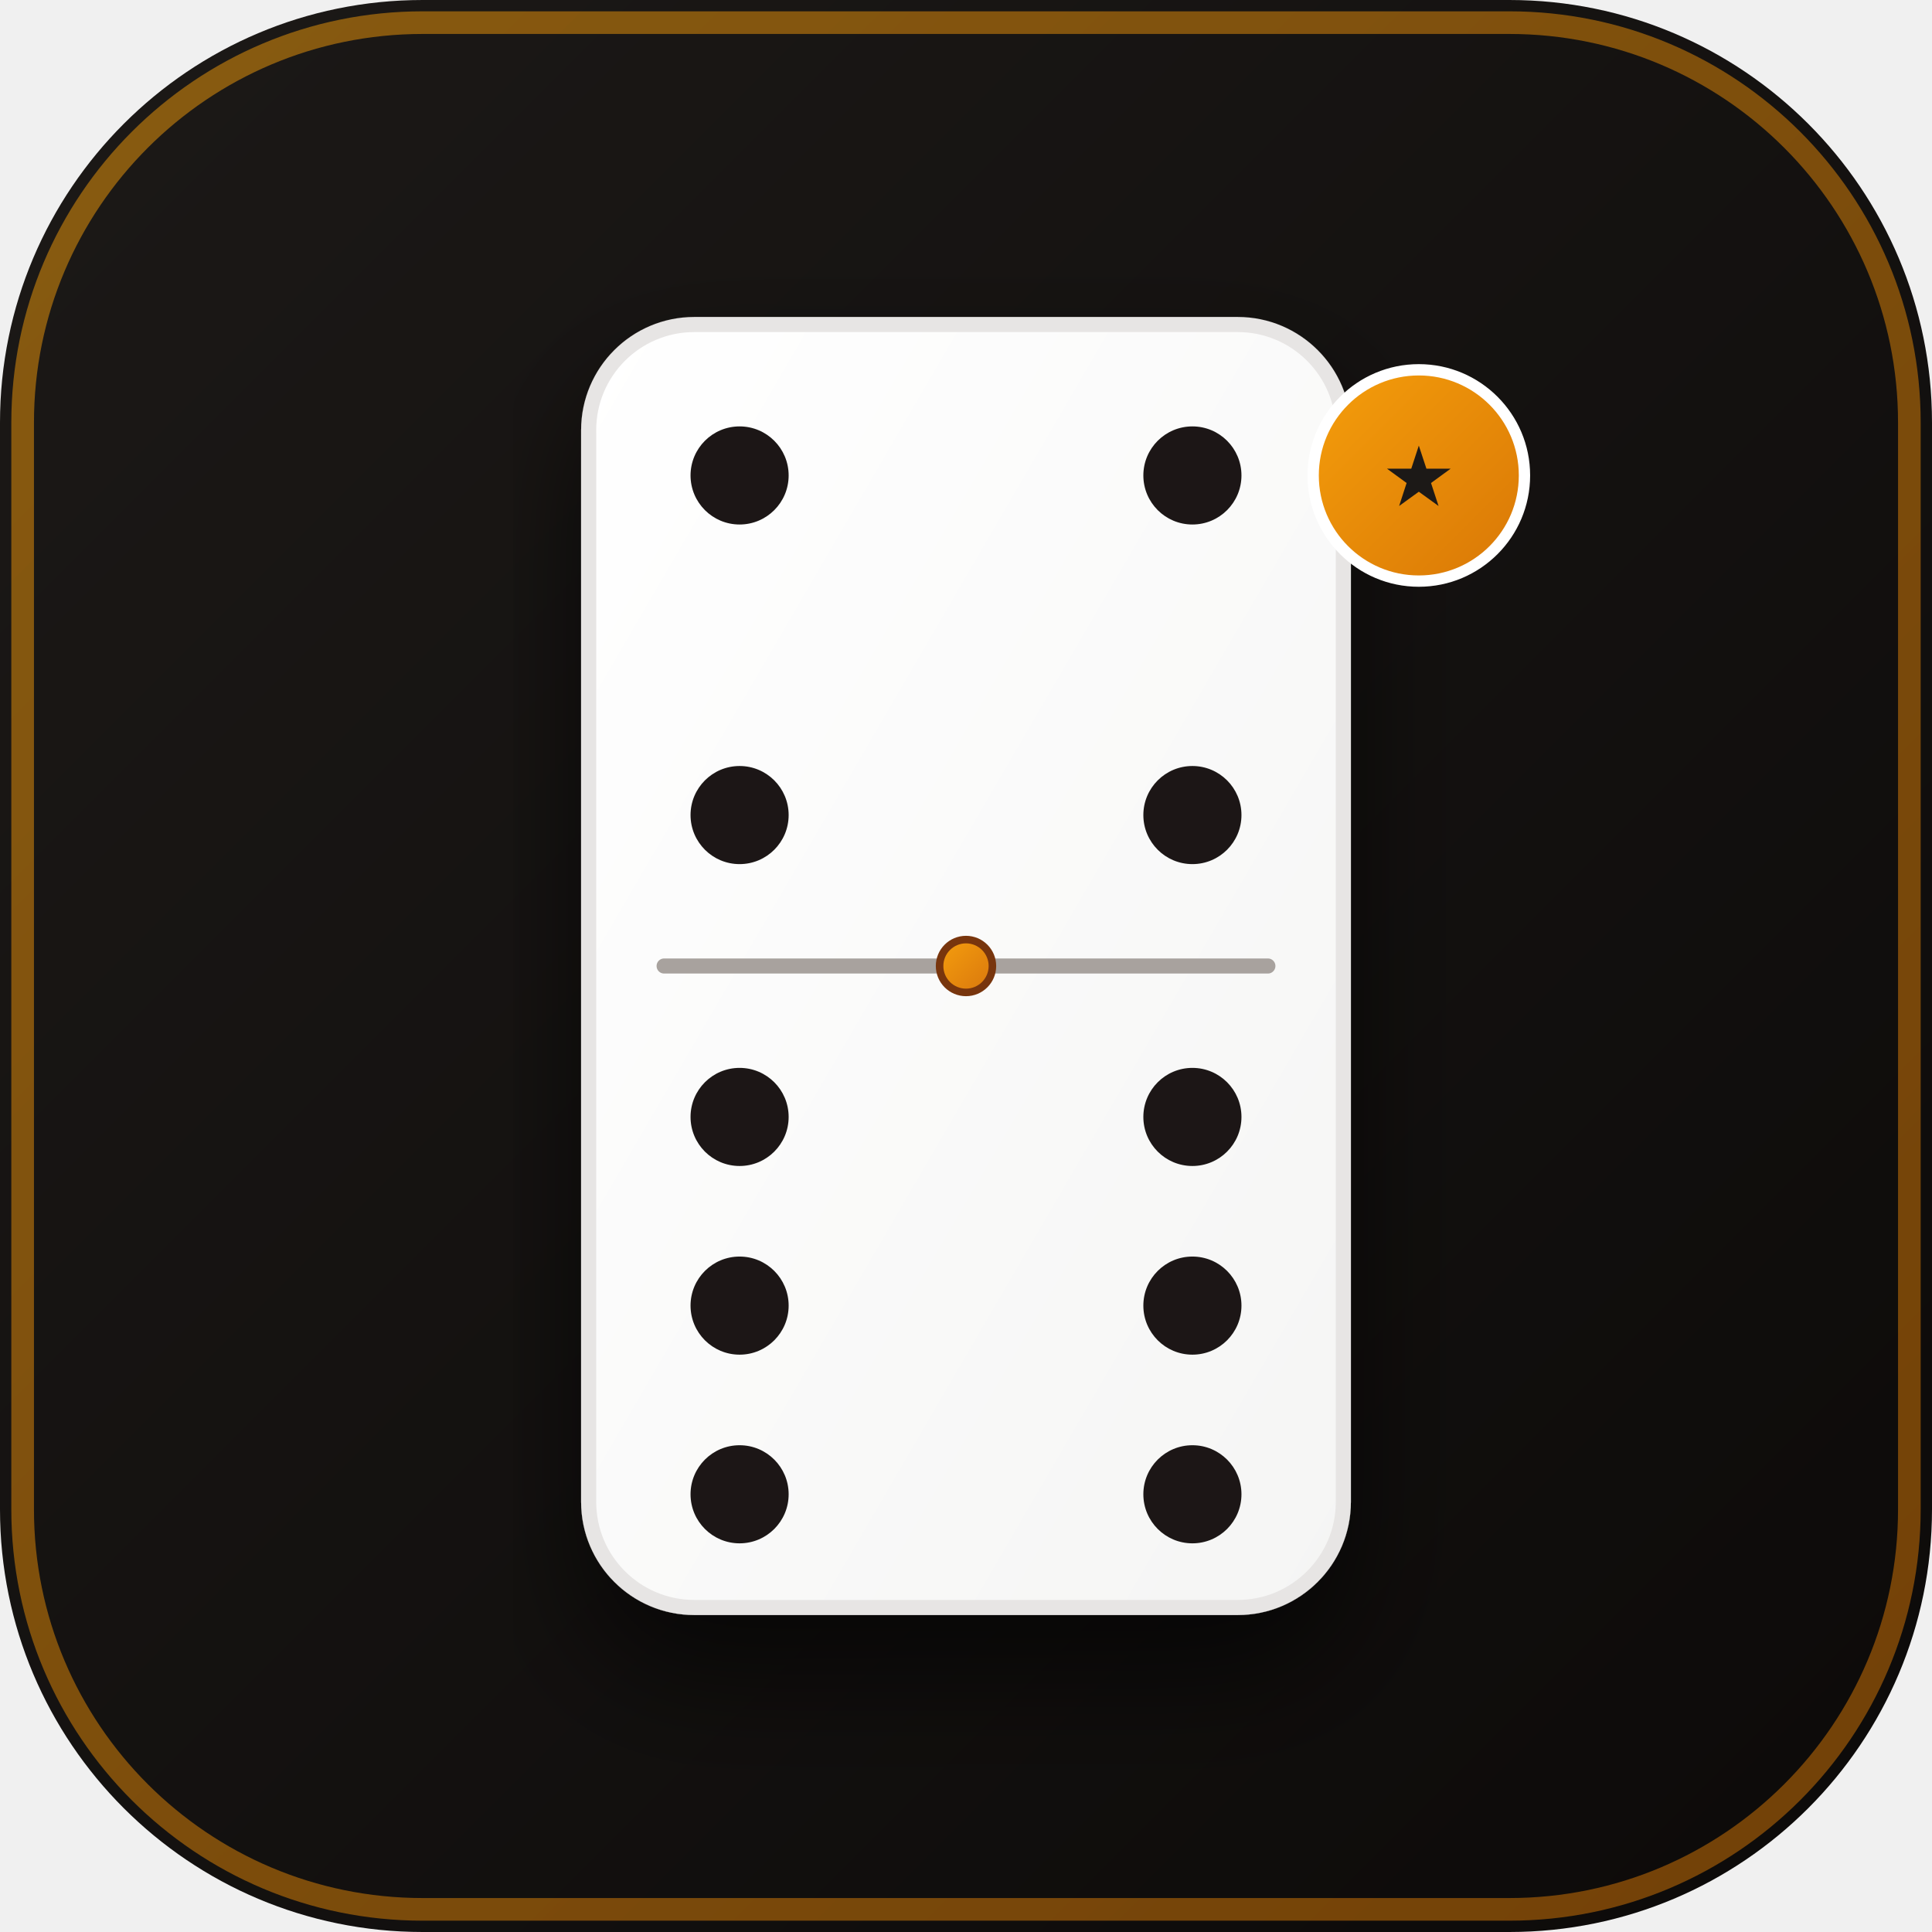
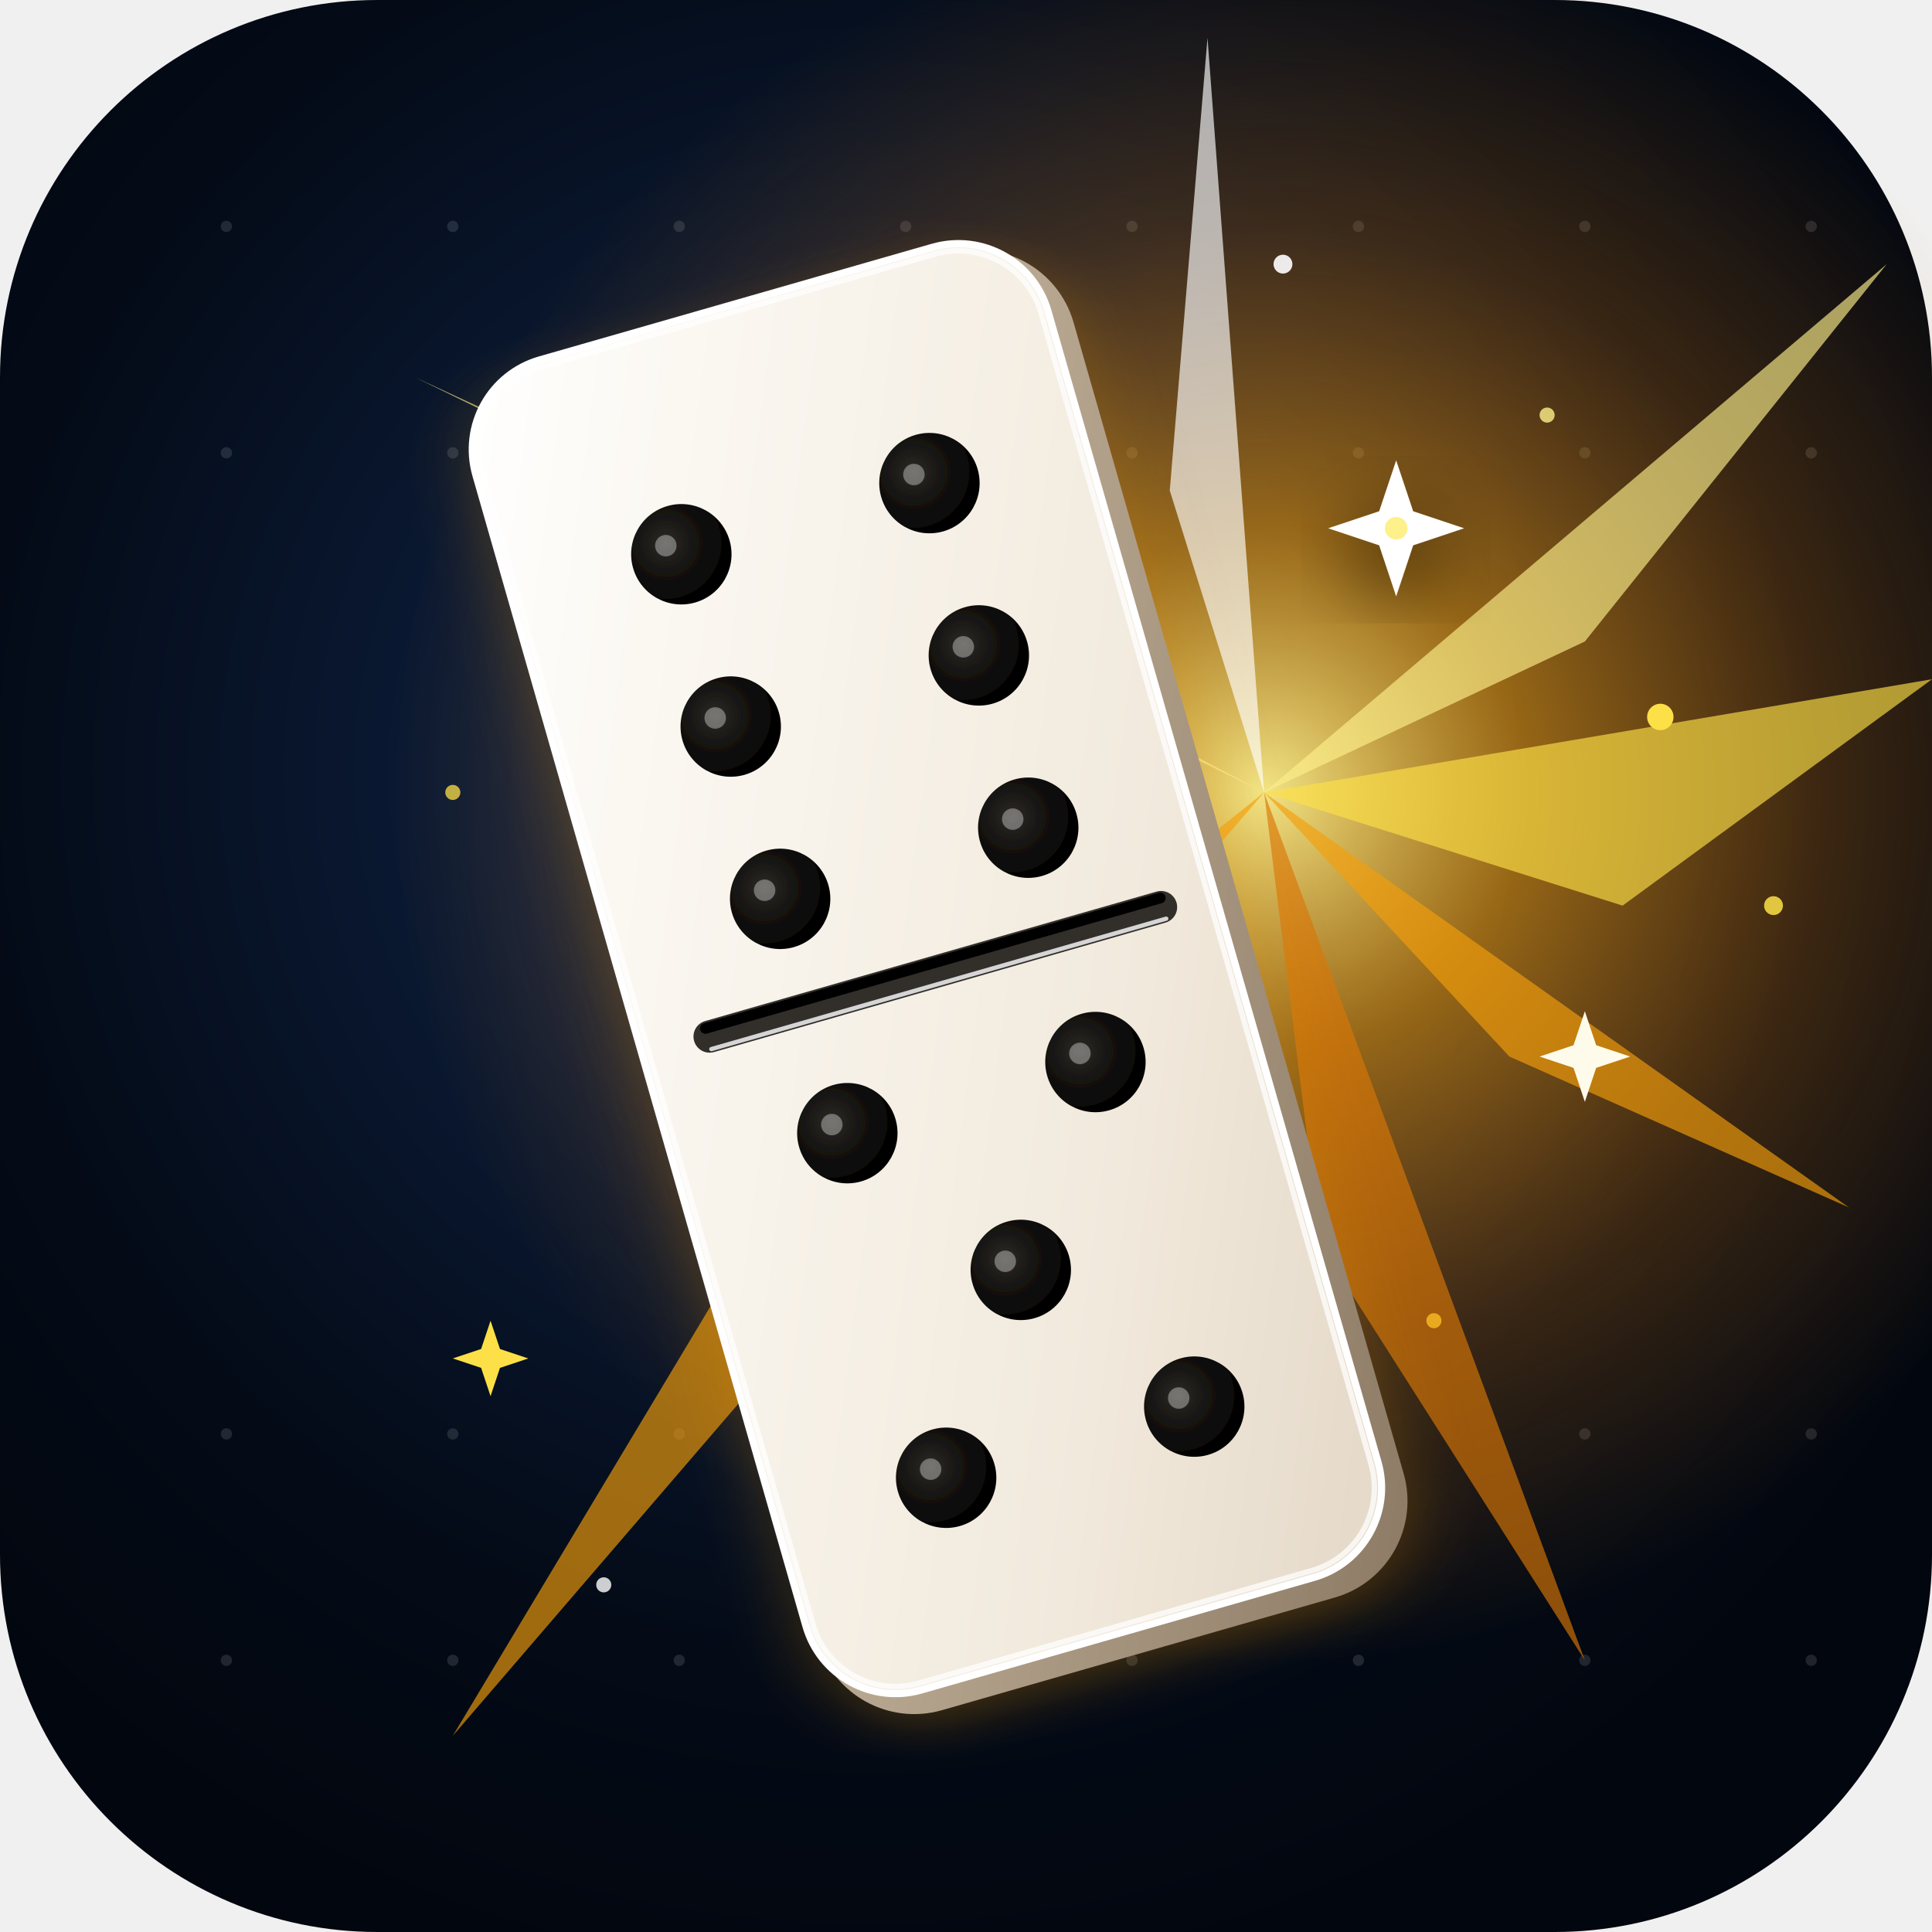
<svg xmlns="http://www.w3.org/2000/svg" viewBox="0 0 512 512" width="512" height="512">
  <defs>
-     <linearGradient id="bgGrad" x1="0%" y1="0%" x2="100%" y2="100%">
-       <stop offset="0%" stop-color="#1c1917" />
-       <stop offset="100%" stop-color="#0c0a09" />
+     <radialGradient id="iconBgGlow" cx="45%" cy="40%" r="65%">
+       <stop offset="0%" stop-color="#122b54" />
+       <stop offset="35%" stop-color="#0a1933" />
+       <stop offset="70%" stop-color="#040b17" />
+       <stop offset="100%" stop-color="#02060e" />
+     </radialGradient>
+     <radialGradient id="iconGoldBurst" cx="50%" cy="50%" r="50%">
+       <stop offset="0%" stop-color="#fef08a" stop-opacity="0.95" />
+       <stop offset="30%" stop-color="#f59e0b" stop-opacity="0.6" />
+       <stop offset="65%" stop-color="#d97706" stop-opacity="0.25" />
+       <stop offset="100%" stop-color="#d97706" stop-opacity="0" />
+     </radialGradient>
+     <linearGradient id="iconTileFace" x1="0%" y1="0%" x2="100%" y2="100%">
+       <stop offset="0%" stop-color="#ffffff" />
+       <stop offset="20%" stop-color="#fbf8f2" />
+       <stop offset="70%" stop-color="#f1e9dc" />
+       <stop offset="100%" stop-color="#e4d8c7" />
    </linearGradient>
-     <linearGradient id="tileGrad" x1="0%" y1="0%" x2="100%" y2="100%">
-       <stop offset="0%" stop-color="#ffffff" />
-       <stop offset="100%" stop-color="#f5f5f4" />
+     <linearGradient id="iconTileSide" x1="0%" y1="0%" x2="100%" y2="100%">
+       <stop offset="0%" stop-color="#d6c7b2" />
+       <stop offset="50%" stop-color="#b8a790" />
+       <stop offset="100%" stop-color="#8c7a65" />
    </linearGradient>
-     <linearGradient id="amberGrad" x1="0%" y1="0%" x2="100%" y2="100%">
-       <stop offset="0%" stop-color="#f59e0b" />
-       <stop offset="100%" stop-color="#d97706" />
+     <filter id="iconTileShadow" x="-30%" y="-30%" width="160%" height="160%">
+       <feDropShadow dx="-10" dy="18" stdDeviation="16" flood-color="#000000" flood-opacity="0.9" />
+       <feDropShadow dx="0" dy="4" stdDeviation="8" flood-color="#f59e0b" flood-opacity="0.25" />
+     </filter>
+     <radialGradient id="iconPipGrad" cx="38%" cy="35%" r="65%">
+       <stop offset="0%" stop-color="#2d2a26" />
+       <stop offset="50%" stop-color="#141210" />
+       <stop offset="90%" stop-color="#050505" />
+       <stop offset="100%" stop-color="#000000" />
+     </radialGradient>
+     <linearGradient id="iconGoldTextGrad" x1="0%" y1="0%" x2="0%" y2="100%">
+       <stop offset="0%" stop-color="#fffbeb" />
+       <stop offset="15%" stop-color="#fde047" />
+       <stop offset="50%" stop-color="#f59e0b" />
+       <stop offset="85%" stop-color="#d97706" />
+       <stop offset="100%" stop-color="#b45309" />
    </linearGradient>
-     <filter id="tileShadow" x="-10%" y="-10%" width="130%" height="130%">
-       <feDropShadow dx="0" dy="16" stdDeviation="16" flood-color="#000000" flood-opacity="0.6" />
+     <linearGradient id="iconGoldTextSide" x1="0%" y1="0%" x2="0%" y2="100%">
+       <stop offset="0%" stop-color="#b45309" />
+       <stop offset="50%" stop-color="#78350f" />
+       <stop offset="100%" stop-color="#451a03" />
+     </linearGradient>
+     <linearGradient id="iconCyanGrad" x1="0%" y1="0%" x2="100%" y2="0%">
+       <stop offset="0%" stop-color="#38bdf8" />
+       <stop offset="50%" stop-color="#00d2ff" />
+       <stop offset="100%" stop-color="#38bdf8" />
+     </linearGradient>
+     <filter id="iconCyanGlow" x="-20%" y="-20%" width="140%" height="140%">
+       <feDropShadow dx="0" dy="0" stdDeviation="4" flood-color="#00d2ff" flood-opacity="0.75" />
+     </filter>
+     <filter id="iconGoldGlow" x="-20%" y="-20%" width="140%" height="140%">
+       <feDropShadow dx="0" dy="2" stdDeviation="4" flood-color="#f59e0b" flood-opacity="0.45" />
+       <feDropShadow dx="0" dy="6" stdDeviation="10" flood-color="#000000" flood-opacity="0.65" />
    </filter>
  </defs>
-   <rect width="512" height="512" rx="112" fill="url(#bgGrad)" />
-   <rect x="6" y="6" width="500" height="500" rx="106" fill="none" stroke="url(#amberGrad)" stroke-width="6" stroke-opacity="0.5" />
-   <g filter="url(#tileShadow)">
-     <rect x="156" y="86" width="200" height="340" rx="28" fill="url(#tileGrad)" stroke="#e7e5e4" stroke-width="4" />
-     <line x1="176" y1="256" x2="336" y2="256" stroke="#a8a29e" stroke-width="4" stroke-linecap="round" />
-     <circle cx="256" cy="256" r="7" fill="url(#amberGrad)" stroke="#78350f" stroke-width="2" />
-     <circle cx="196" cy="126" r="13" fill="#1c1917" />
-     <circle cx="316" cy="126" r="13" fill="#1c1917" />
-     <circle cx="196" cy="216" r="13" fill="#1c1917" />
-     <circle cx="316" cy="216" r="13" fill="#1c1917" />
-     <circle cx="196" cy="296" r="13" fill="#1c1917" />
-     <circle cx="316" cy="296" r="13" fill="#1c1917" />
-     <circle cx="196" cy="346" r="13" fill="#1c1917" />
-     <circle cx="316" cy="346" r="13" fill="#1c1917" />
-     <circle cx="196" cy="396" r="13" fill="#1c1917" />
-     <circle cx="316" cy="396" r="13" fill="#1c1917" />
+   <rect width="512" height="512" rx="100" fill="url(#iconBgGlow)" />
+   <g opacity="0.12">
+     <circle cx="60" cy="60" r="1.5" fill="#ffffff" />
+     <circle cx="120" cy="60" r="1.5" fill="#ffffff" />
+     <circle cx="180" cy="60" r="1.5" fill="#ffffff" />
+     <circle cx="240" cy="60" r="1.5" fill="#ffffff" />
+     <circle cx="300" cy="60" r="1.5" fill="#ffffff" />
+     <circle cx="360" cy="60" r="1.5" fill="#ffffff" />
+     <circle cx="420" cy="60" r="1.5" fill="#ffffff" />
+     <circle cx="480" cy="60" r="1.5" fill="#ffffff" />
+     <circle cx="60" cy="120" r="1.5" fill="#ffffff" />
+     <circle cx="120" cy="120" r="1.5" fill="#ffffff" />
+     <circle cx="180" cy="120" r="1.5" fill="#ffffff" />
+     <circle cx="240" cy="120" r="1.5" fill="#ffffff" />
+     <circle cx="300" cy="120" r="1.5" fill="#ffffff" />
+     <circle cx="360" cy="120" r="1.5" fill="#ffffff" />
+     <circle cx="420" cy="120" r="1.5" fill="#ffffff" />
+     <circle cx="480" cy="120" r="1.5" fill="#ffffff" />
+     <circle cx="60" cy="380" r="1.5" fill="#ffffff" />
+     <circle cx="120" cy="380" r="1.5" fill="#ffffff" />
+     <circle cx="180" cy="380" r="1.5" fill="#ffffff" />
+     <circle cx="240" cy="380" r="1.5" fill="#ffffff" />
+     <circle cx="300" cy="380" r="1.5" fill="#ffffff" />
+     <circle cx="360" cy="380" r="1.5" fill="#ffffff" />
+     <circle cx="420" cy="380" r="1.5" fill="#ffffff" />
+     <circle cx="480" cy="380" r="1.5" fill="#ffffff" />
+     <circle cx="60" cy="440" r="1.5" fill="#ffffff" />
+     <circle cx="120" cy="440" r="1.5" fill="#ffffff" />
+     <circle cx="180" cy="440" r="1.5" fill="#ffffff" />
+     <circle cx="240" cy="440" r="1.5" fill="#ffffff" />
+     <circle cx="300" cy="440" r="1.5" fill="#ffffff" />
+     <circle cx="360" cy="440" r="1.5" fill="#ffffff" />
+     <circle cx="420" cy="440" r="1.5" fill="#ffffff" />
+     <circle cx="480" cy="440" r="1.5" fill="#ffffff" />
  </g>
-   <circle cx="376" cy="126" r="28" fill="url(#amberGrad)" stroke="#ffffff" stroke-width="3" />
-   <text x="376" y="134" font-family="system-ui, sans-serif" font-weight="900" font-size="22" fill="#1c1917" text-anchor="middle">★</text>
+   <circle cx="335" cy="210" r="230" fill="url(#iconGoldBurst)" />
+   <circle cx="335" cy="210" r="120" fill="url(#iconCenterGlow)" />
+   <g opacity="0.65">
+     <polygon points="335,210 500,70 420,170" fill="#fef08a" />
+     <polygon points="335,210 512,180 430,240" fill="#fde047" />
+     <polygon points="335,210 490,320 400,280" fill="#f59e0b" />
+     <polygon points="335,210 420,440 350,330" fill="#d97706" />
+     <polygon points="335,210 120,460 210,310" fill="#f59e0b" />
+     <polygon points="335,210 110,100 240,160" fill="#fef08a" />
+     <polygon points="335,210 320,10 310,130" fill="#ffffff" />
+   </g>
+   <g>
+     <g transform="translate(370, 140)">
+       <polygon points="0,-18 4.5,-4.5 18,0 4.5,4.5 0,18 -4.5,4.5 -18,0 -4.5,-4.5" fill="#ffffff" filter="url(#iconGoldGlow)" />
+       <circle cx="0" cy="0" r="3" fill="#fef08a" />
+     </g>
+     <g transform="translate(420, 280)">
+       <polygon points="0,-12 3,-3 12,0 3,3 0,12 -3,3 -12,0 -3,-3" fill="#fffbeb" />
+     </g>
+     <g transform="translate(440, 190)">
+       <circle cx="0" cy="0" r="3.5" fill="#fde047" />
+     </g>
+     <g transform="translate(130, 360)">
+       <polygon points="0,-10 2.5,-2.5 10,0 2.5,2.5 0,10 -2.5,2.5 -10,0 -2.5,-2.5" fill="#fde047" />
+     </g>
+     <circle cx="340" cy="70" r="2.5" fill="#ffffff" opacity="0.9" />
+     <circle cx="410" cy="110" r="2" fill="#fef08a" opacity="0.8" />
+     <circle cx="470" cy="240" r="2.5" fill="#fde047" opacity="0.85" />
+     <circle cx="380" cy="350" r="2" fill="#fbbf24" opacity="0.8" />
+     <circle cx="120" cy="210" r="2" fill="#fde047" opacity="0.75" />
+     <circle cx="160" cy="420" r="2" fill="#ffffff" opacity="0.8" />
+   </g>
+   <g transform="translate(248, 258) rotate(-16) scale(0.95)" filter="url(#iconTileShadow)">
+     <rect x="-83" y="-192" width="170" height="390" rx="28" fill="url(#iconTileSide)" />
+     <rect x="-85" y="-195" width="166" height="386" rx="26" fill="url(#iconTileFace)" stroke="#ffffff" stroke-width="2" />
+     <rect x="-83" y="-193" width="162" height="382" rx="24" fill="none" stroke="#ffffff" stroke-width="1.5" stroke-opacity="0.75" />
+     <rect x="-70" y="-5" width="140" height="9" rx="4.5" fill="#1c1917" opacity="0.9" />
+     <line x1="-66" y1="-3" x2="66" y2="-3" stroke="#000000" stroke-width="3" stroke-linecap="round" />
+     <line x1="-66" y1="3" x2="66" y2="3" stroke="#ffffff" stroke-width="1.2" stroke-opacity="0.8" stroke-linecap="round" />
+     <g transform="translate(-36, -132)">
+       <circle cx="0" cy="0" r="14" fill="url(#iconPipGrad)" />
+       <circle cx="-3.5" cy="-3.5" r="3" fill="#ffffff" opacity="0.35" />
+     </g>
+     <g transform="translate(-36, -82)">
+       <circle cx="0" cy="0" r="14" fill="url(#iconPipGrad)" />
+       <circle cx="-3.5" cy="-3.5" r="3" fill="#ffffff" opacity="0.35" />
+     </g>
+     <g transform="translate(-36, -32)">
+       <circle cx="0" cy="0" r="14" fill="url(#iconPipGrad)" />
+       <circle cx="-3.5" cy="-3.5" r="3" fill="#ffffff" opacity="0.35" />
+     </g>
+     <g transform="translate(36, -132)">
+       <circle cx="0" cy="0" r="14" fill="url(#iconPipGrad)" />
+       <circle cx="-3.5" cy="-3.5" r="3" fill="#ffffff" opacity="0.35" />
+     </g>
+     <g transform="translate(36, -82)">
+       <circle cx="0" cy="0" r="14" fill="url(#iconPipGrad)" />
+       <circle cx="-3.5" cy="-3.5" r="3" fill="#ffffff" opacity="0.35" />
+     </g>
+     <g transform="translate(36, -32)">
+       <circle cx="0" cy="0" r="14" fill="url(#iconPipGrad)" />
+       <circle cx="-3.5" cy="-3.5" r="3" fill="#ffffff" opacity="0.35" />
+     </g>
+     <g transform="translate(-36, 36)">
+       <circle cx="0" cy="0" r="14" fill="url(#iconPipGrad)" />
+       <circle cx="-3.5" cy="-3.5" r="3" fill="#ffffff" opacity="0.35" />
+     </g>
+     <g transform="translate(36, 36)">
+       <circle cx="0" cy="0" r="14" fill="url(#iconPipGrad)" />
+       <circle cx="-3.5" cy="-3.5" r="3" fill="#ffffff" opacity="0.35" />
+     </g>
+     <g transform="translate(0, 86)">
+       <circle cx="0" cy="0" r="14" fill="url(#iconPipGrad)" />
+       <circle cx="-3.5" cy="-3.5" r="3" fill="#ffffff" opacity="0.35" />
+     </g>
+     <g transform="translate(-36, 136)">
+       <circle cx="0" cy="0" r="14" fill="url(#iconPipGrad)" />
+       <circle cx="-3.5" cy="-3.5" r="3" fill="#ffffff" opacity="0.35" />
+     </g>
+     <g transform="translate(36, 136)">
+       <circle cx="0" cy="0" r="14" fill="url(#iconPipGrad)" />
+       <circle cx="-3.5" cy="-3.5" r="3" fill="#ffffff" opacity="0.35" />
+     </g>
+   </g>
</svg>
